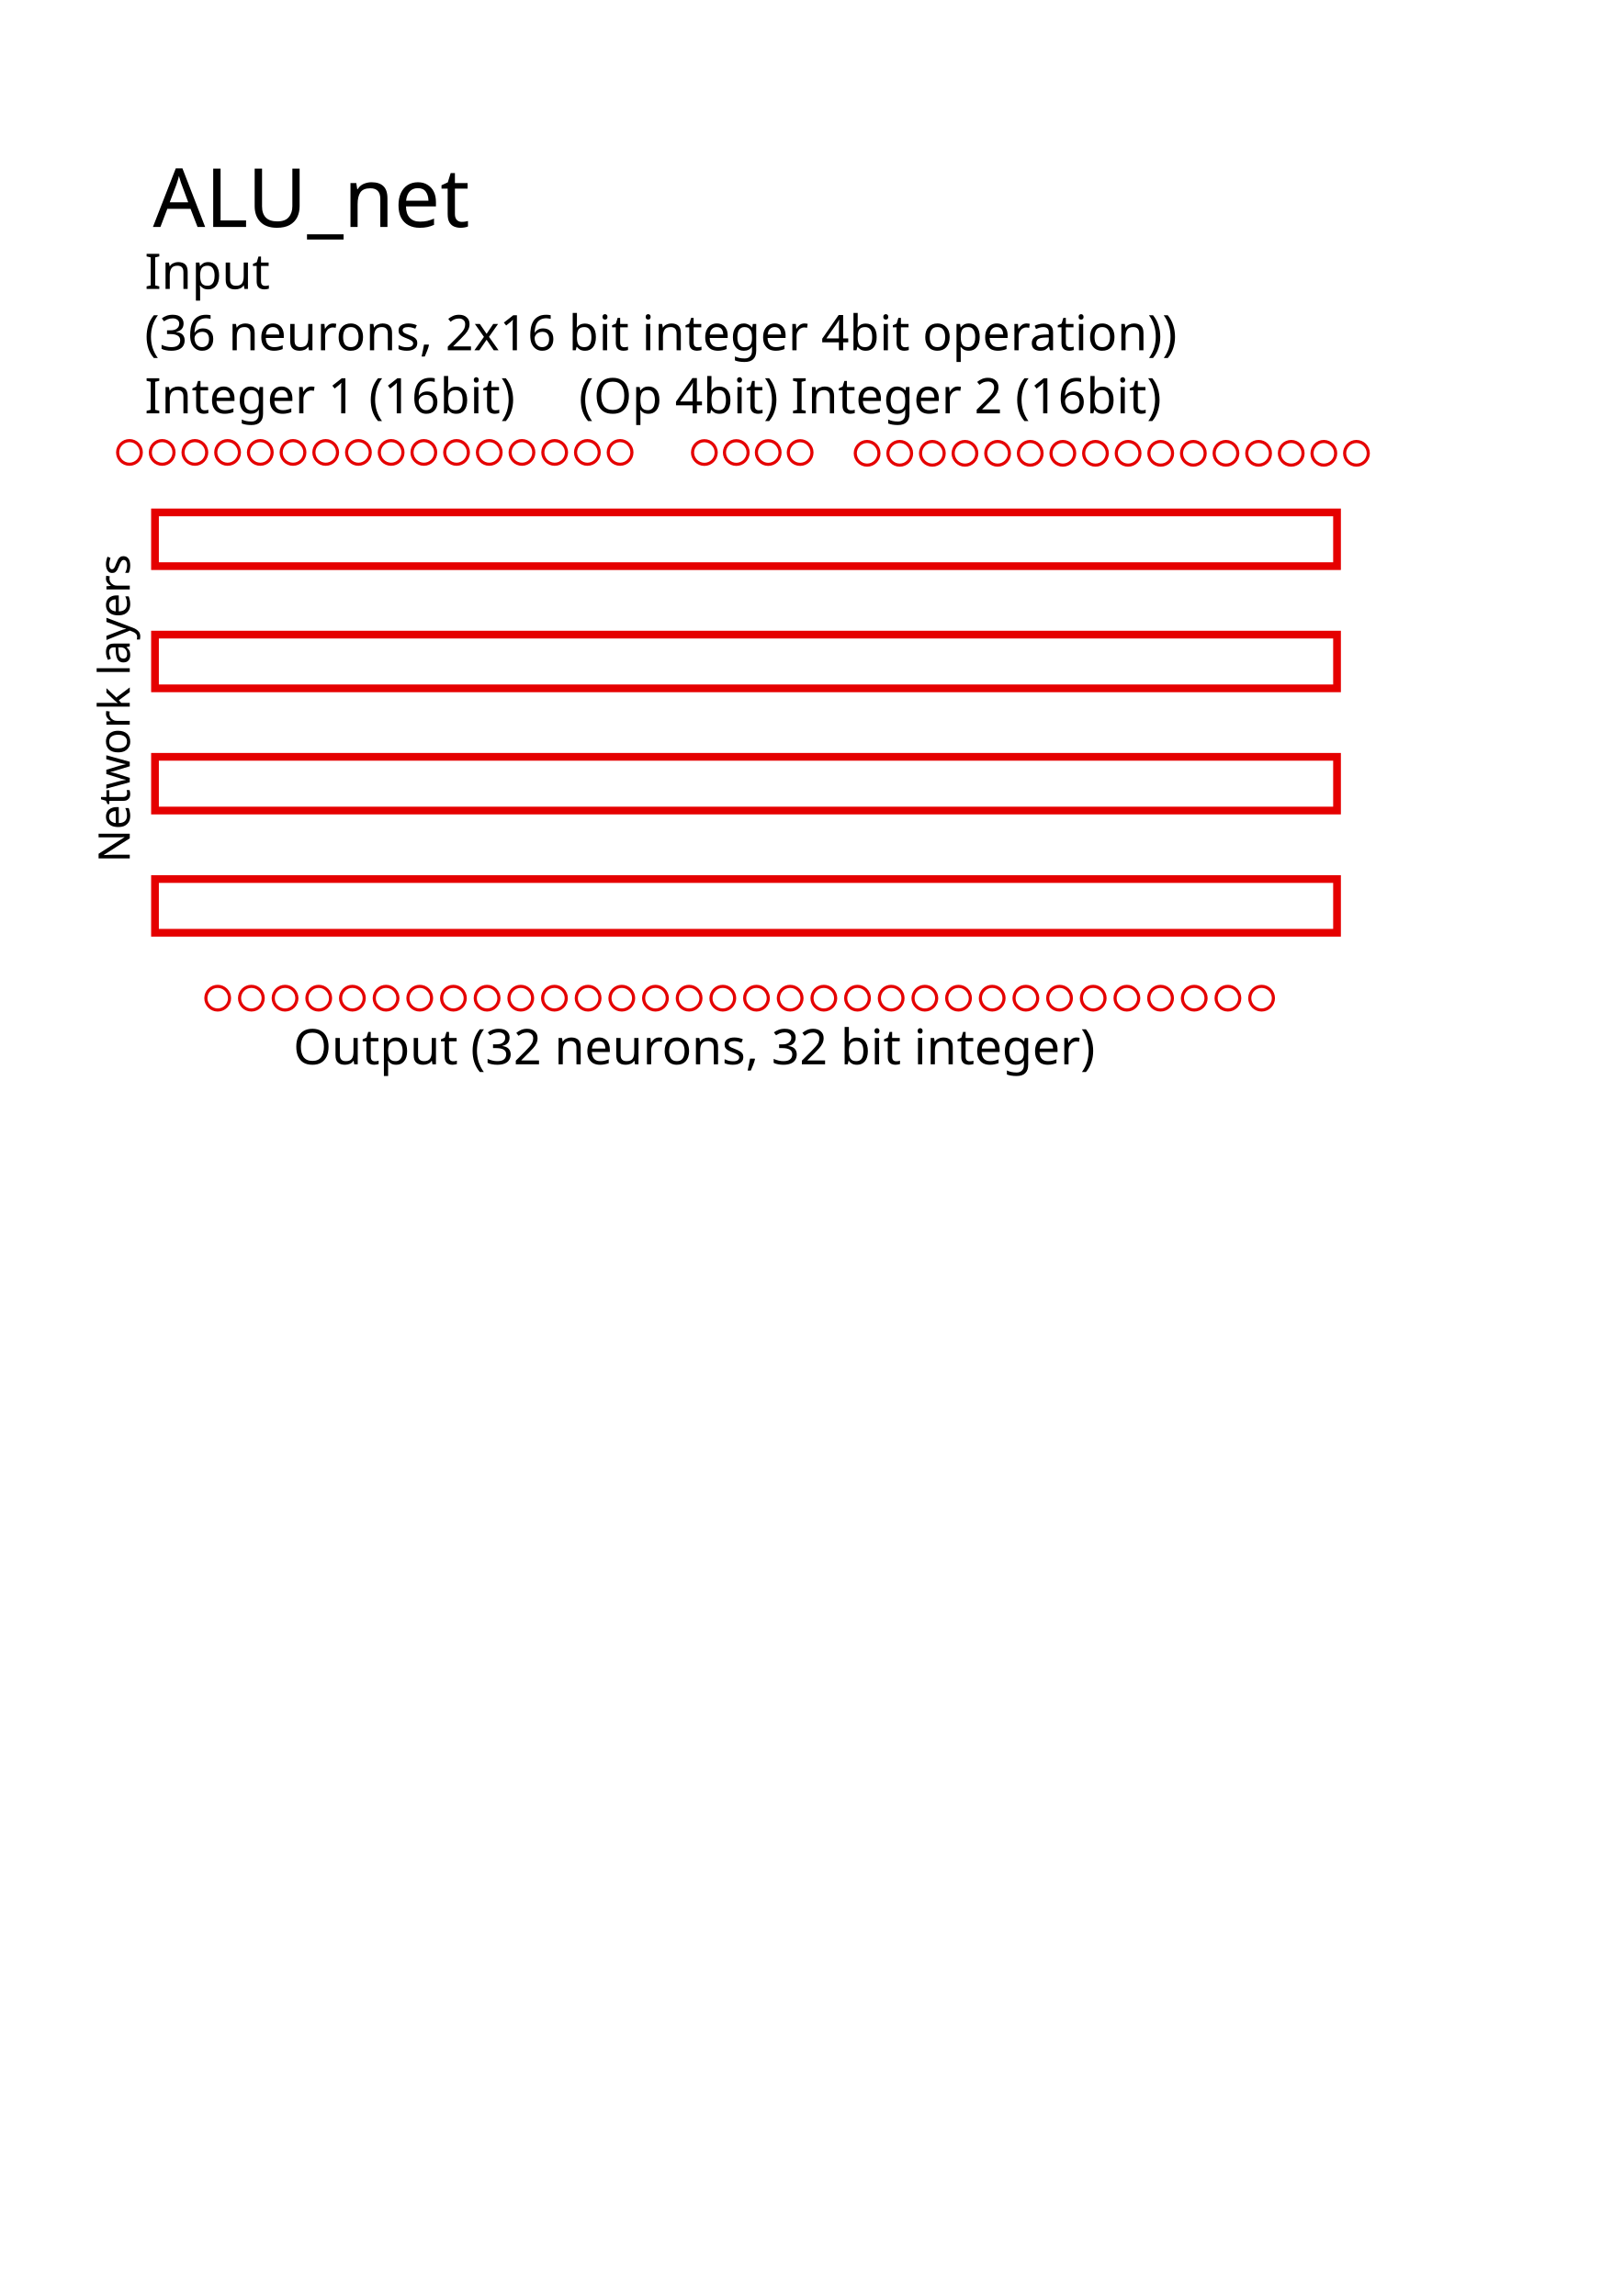
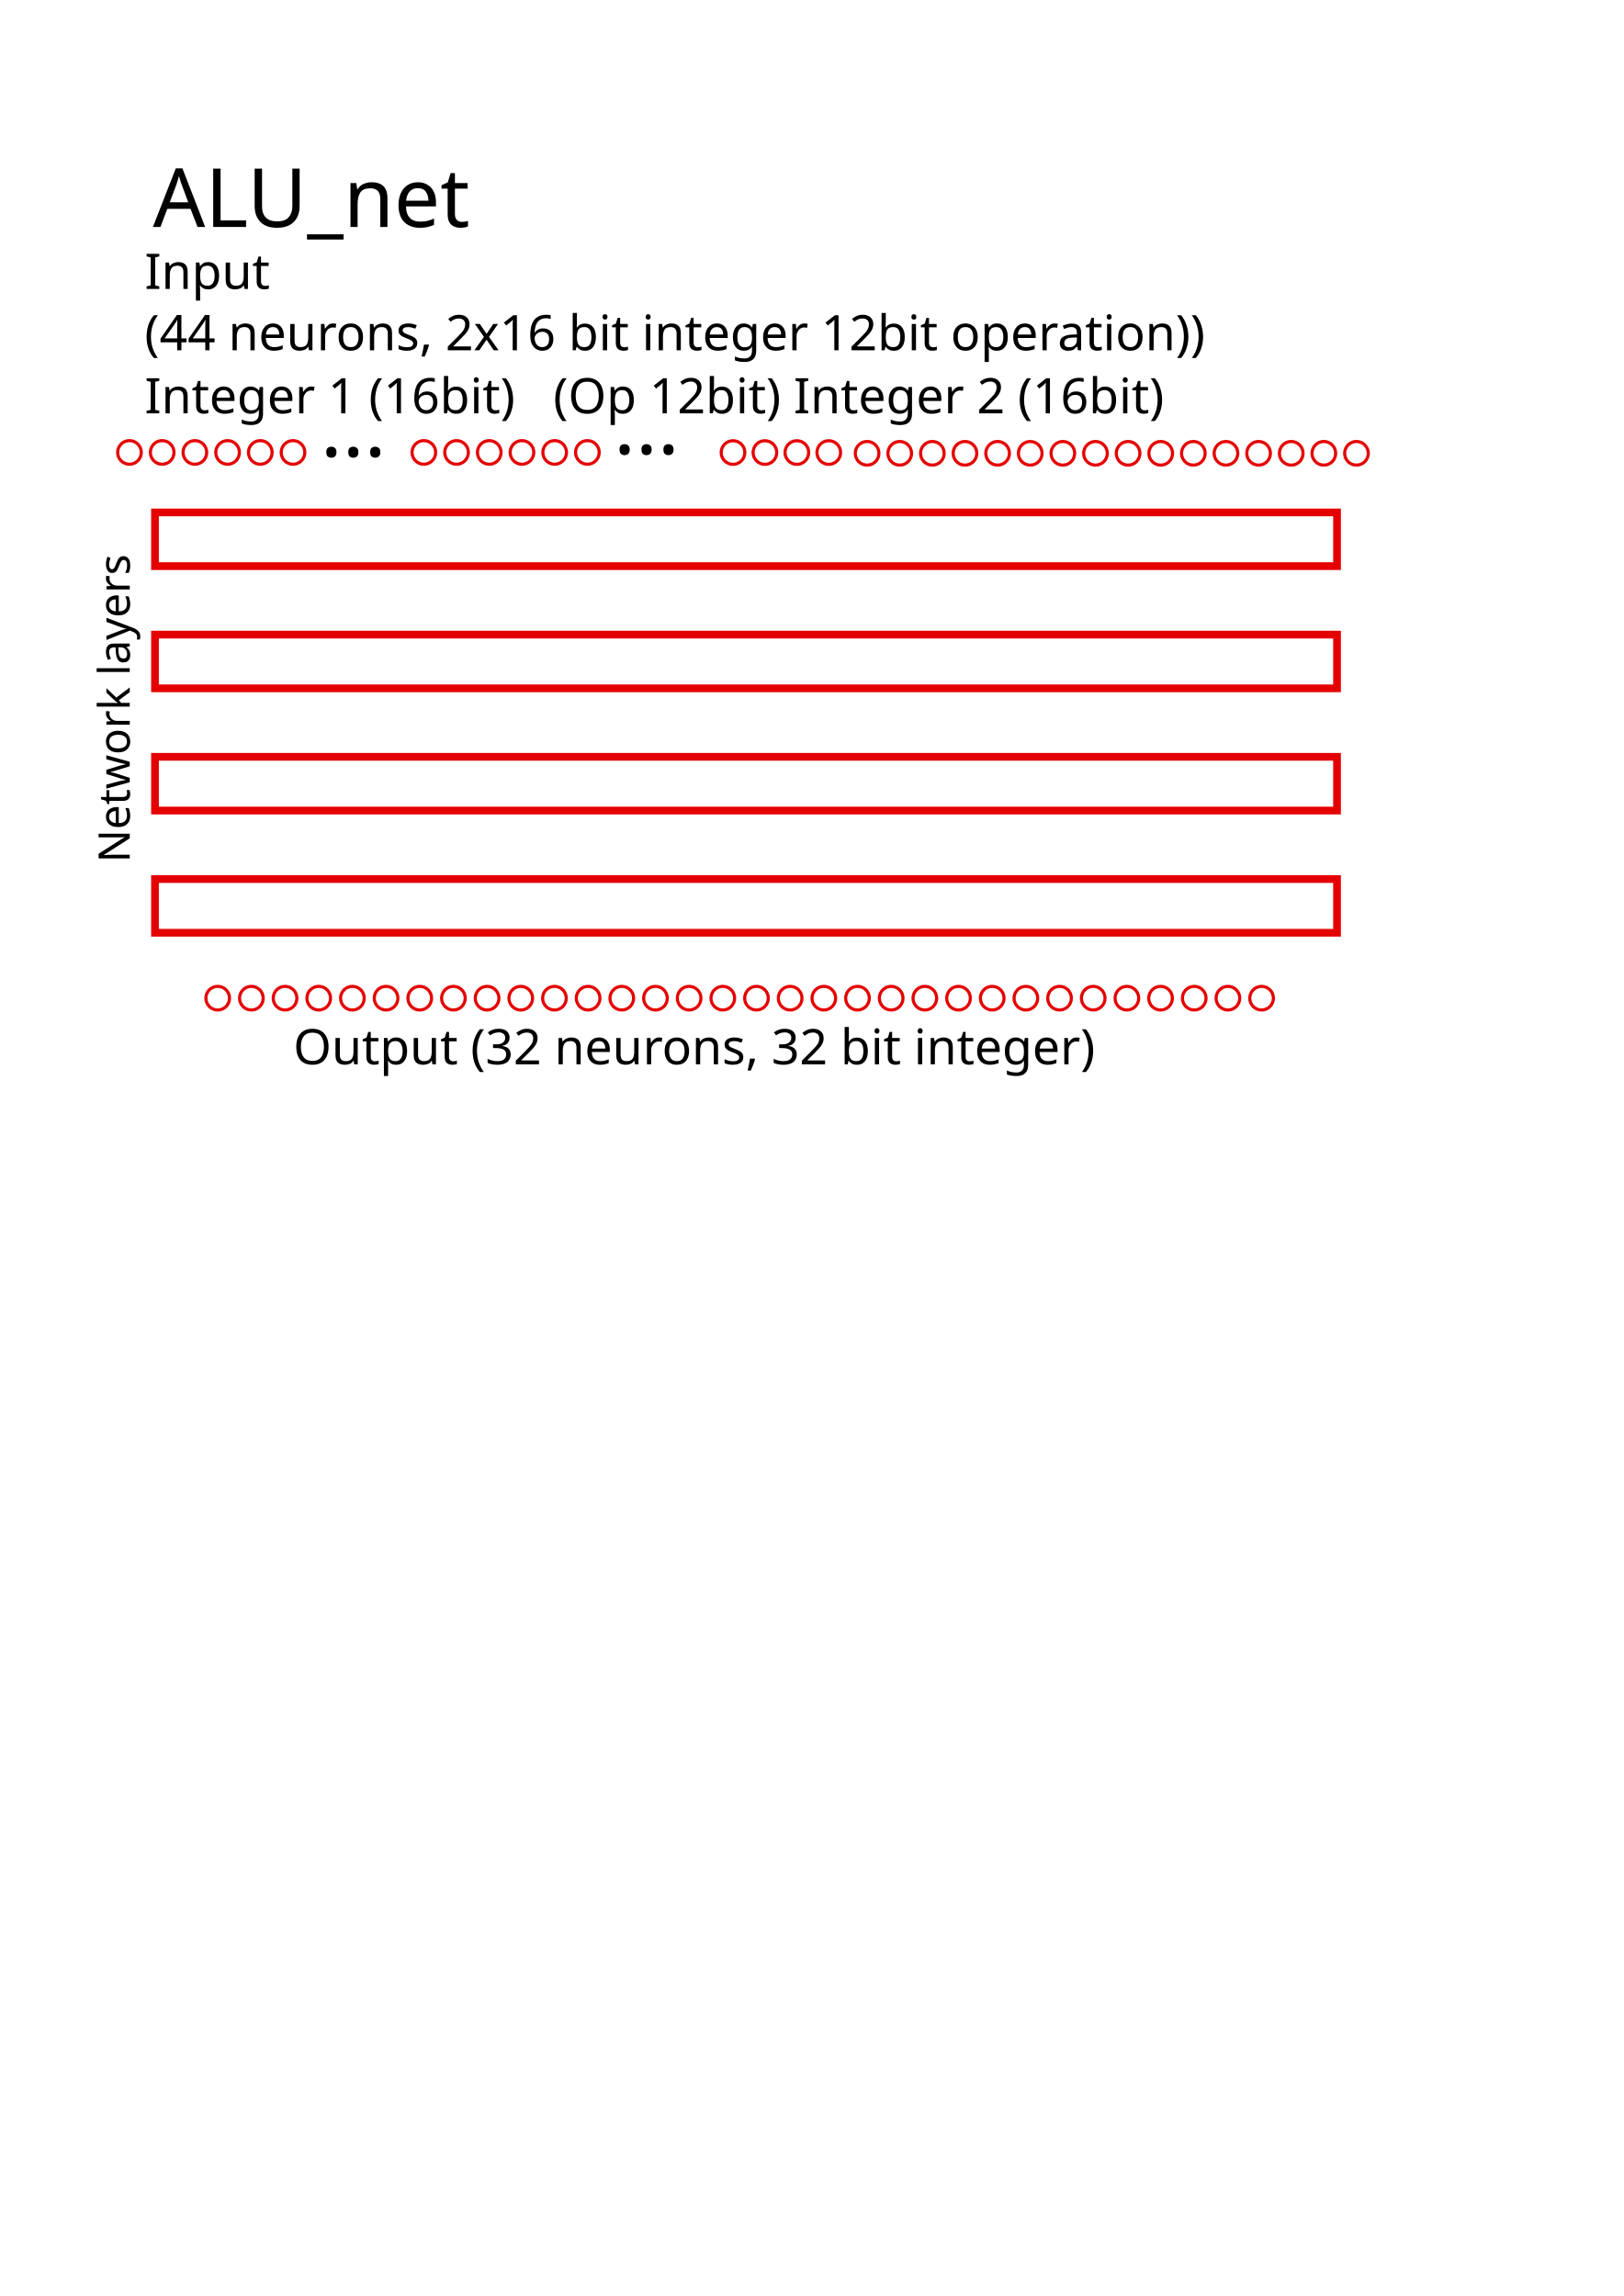
<svg xmlns="http://www.w3.org/2000/svg" width="210mm" height="297mm" viewBox="0 0 210 297" version="1.1" id="svg8">
  <defs id="defs2" />
  <g id="layer1">
+     <text xml:space="preserve" style="font-style:normal;font-weight:normal;font-size:10.583px;line-height:1.25;font-family:sans-serif;fill:#000000;fill-opacity:1;stroke:none;stroke-width:0.265" x="79.364" y="58.734" id="text100-8">
+       <tspan id="tspan98-4" x="79.364" y="58.734" style="stroke-width:0.265">...</tspan>
+     </text>
    <circle style="fill:none;stroke:#e50000;stroke-width:0.405" id="path10-7" cx="20.975" cy="58.524" r="1.529" />
    <circle style="fill:none;stroke:#e50000;stroke-width:0.405" id="path10-9" cx="25.205" cy="58.524" r="1.529" />
    <circle style="fill:none;stroke:#e50000;stroke-width:0.405" id="path10-7-3" cx="29.435" cy="58.524" r="1.529" />
    <circle style="fill:none;stroke:#e50000;stroke-width:0.405" id="path10-8" cx="33.665" cy="58.524" r="1.529" />
    <circle style="fill:none;stroke:#e50000;stroke-width:0.405" id="path10-7-0" cx="37.896" cy="58.524" r="1.529" />
-     <circle style="fill:none;stroke:#e50000;stroke-width:0.405" id="path10-9-2" cx="42.126" cy="58.524" r="1.529" />
-     <circle style="fill:none;stroke:#e50000;stroke-width:0.405" id="path10-7-3-4" cx="46.356" cy="58.524" r="1.529" />
-     <circle style="fill:none;stroke:#e50000;stroke-width:0.405" id="path10-83" cx="50.586" cy="58.524" r="1.529" />
    <circle style="fill:none;stroke:#e50000;stroke-width:0.405" id="path10-7-9" cx="54.817" cy="58.524" r="1.529" />
    <circle style="fill:none;stroke:#e50000;stroke-width:0.405" id="path10-9-0" cx="59.047" cy="58.524" r="1.529" />
    <circle style="fill:none;stroke:#e50000;stroke-width:0.405" id="path10-7-3-5" cx="63.277" cy="58.524" r="1.529" />
    <circle style="fill:none;stroke:#e50000;stroke-width:0.405" id="path10-8-2" cx="67.507" cy="58.524" r="1.529" />
    <circle style="fill:none;stroke:#e50000;stroke-width:0.405" id="path10-7-0-2" cx="71.738" cy="58.524" r="1.529" />
    <circle style="fill:none;stroke:#e50000;stroke-width:0.405" id="path10-9-2-7" cx="75.968" cy="58.524" r="1.529" />
-     <circle style="fill:none;stroke:#e50000;stroke-width:0.405" id="path10-7-3-4-3" cx="80.198" cy="58.524" r="1.529" />
    <circle style="fill:none;stroke:#e50000;stroke-width:0.405" id="path10-7-02" cx="116.366" cy="58.637" r="1.529" />
    <circle style="fill:none;stroke:#e50000;stroke-width:0.405" id="path10-9-3" cx="120.585" cy="58.637" r="1.529" />
    <circle style="fill:none;stroke:#e50000;stroke-width:0.405" id="path10-7-3-9" cx="124.804" cy="58.637" r="1.529" />
    <circle style="fill:none;stroke:#e50000;stroke-width:0.405" id="path10-8-9" cx="129.024" cy="58.637" r="1.529" />
    <circle style="fill:none;stroke:#e50000;stroke-width:0.405" id="path10-7-0-7" cx="133.243" cy="58.637" r="1.529" />
    <circle style="fill:none;stroke:#e50000;stroke-width:0.405" id="path10-9-2-0" cx="137.462" cy="58.637" r="1.529" />
    <circle style="fill:none;stroke:#e50000;stroke-width:0.405" id="path10-7-3-4-39" cx="141.682" cy="58.637" r="1.529" />
    <circle style="fill:none;stroke:#e50000;stroke-width:0.405" id="path10-83-8" cx="145.901" cy="58.637" r="1.529" />
    <circle style="fill:none;stroke:#e50000;stroke-width:0.405" id="path10-7-9-6" cx="150.12" cy="58.637" r="1.529" />
    <circle style="fill:none;stroke:#e50000;stroke-width:0.405" id="path10-9-0-5" cx="154.34" cy="58.637" r="1.529" />
    <circle style="fill:none;stroke:#e50000;stroke-width:0.405" id="path10-7-3-5-7" cx="158.559" cy="58.637" r="1.529" />
    <circle style="fill:none;stroke:#e50000;stroke-width:0.405" id="path10-8-2-6" cx="162.778" cy="58.637" r="1.529" />
    <circle style="fill:none;stroke:#e50000;stroke-width:0.405" id="path10-7-0-2-2" cx="166.998" cy="58.637" r="1.529" />
    <circle style="fill:none;stroke:#e50000;stroke-width:0.405" id="path10-9-2-7-7" cx="171.217" cy="58.637" r="1.529" />
    <circle style="fill:none;stroke:#e50000;stroke-width:0.405" id="path10-7-3-4-3-0" cx="175.436" cy="58.637" r="1.529" />
    <circle style="fill:none;stroke:#e50000;stroke-width:0.405" id="path10-3" cx="28.156" cy="129.12" r="1.529" />
    <circle style="fill:none;stroke:#e50000;stroke-width:0.405" id="path10-7-99" cx="32.511" cy="129.12" r="1.529" />
    <circle style="fill:none;stroke:#e50000;stroke-width:0.405" id="path10-9-9" cx="36.867" cy="129.12" r="1.529" />
    <circle style="fill:none;stroke:#e50000;stroke-width:0.405" id="path10-7-3-1" cx="41.222" cy="129.12" r="1.529" />
    <circle style="fill:none;stroke:#e50000;stroke-width:0.405" id="path10-8-7" cx="45.577" cy="129.12" r="1.529" />
    <circle style="fill:none;stroke:#e50000;stroke-width:0.405" id="path10-7-0-23" cx="49.932" cy="129.12" r="1.529" />
    <circle style="fill:none;stroke:#e50000;stroke-width:0.405" id="path10-9-2-6" cx="54.287" cy="129.12" r="1.529" />
    <circle style="fill:none;stroke:#e50000;stroke-width:0.405" id="path10-7-3-4-5" cx="58.642" cy="129.12" r="1.529" />
    <circle style="fill:none;stroke:#e50000;stroke-width:0.405" id="path10-83-5" cx="62.997" cy="129.12" r="1.529" />
    <circle style="fill:none;stroke:#e50000;stroke-width:0.405" id="path10-7-9-8" cx="67.353" cy="129.12" r="1.529" />
    <circle style="fill:none;stroke:#e50000;stroke-width:0.405" id="path10-9-0-1" cx="71.708" cy="129.12" r="1.529" />
    <circle style="fill:none;stroke:#e50000;stroke-width:0.405" id="path10-7-3-5-4" cx="76.063" cy="129.12" r="1.529" />
    <circle style="fill:none;stroke:#e50000;stroke-width:0.405" id="path10-8-2-7" cx="80.418" cy="129.12" r="1.529" />
    <circle style="fill:none;stroke:#e50000;stroke-width:0.405" id="path10-7-0-2-1" cx="84.773" cy="129.12" r="1.529" />
    <circle style="fill:none;stroke:#e50000;stroke-width:0.405" id="path10-9-2-7-3" cx="89.128" cy="129.12" r="1.529" />
    <circle style="fill:none;stroke:#e50000;stroke-width:0.405" id="path10-7-3-4-3-8" cx="93.483" cy="129.12" r="1.529" />
    <circle style="fill:none;stroke:#e50000;stroke-width:0.405" id="path10-79-4" cx="97.839" cy="129.12" r="1.529" />
    <circle style="fill:none;stroke:#e50000;stroke-width:0.405" id="path10-7-02-8" cx="102.194" cy="129.12" r="1.529" />
    <circle style="fill:none;stroke:#e50000;stroke-width:0.405" id="path10-9-3-0" cx="106.549" cy="129.12" r="1.529" />
    <circle style="fill:none;stroke:#e50000;stroke-width:0.405" id="path10-7-3-9-4" cx="110.904" cy="129.12" r="1.529" />
    <circle style="fill:none;stroke:#e50000;stroke-width:0.405" id="path10-8-9-6" cx="115.259" cy="129.12" r="1.529" />
    <circle style="fill:none;stroke:#e50000;stroke-width:0.405" id="path10-7-0-7-0" cx="119.614" cy="129.12" r="1.529" />
    <circle style="fill:none;stroke:#e50000;stroke-width:0.405" id="path10-9-2-0-3" cx="123.969" cy="129.12" r="1.529" />
    <circle style="fill:none;stroke:#e50000;stroke-width:0.405" id="path10-7-3-4-39-2" cx="128.325" cy="129.12" r="1.529" />
    <circle style="fill:none;stroke:#e50000;stroke-width:0.405" id="path10-83-8-6" cx="132.68" cy="129.12" r="1.529" />
    <circle style="fill:none;stroke:#e50000;stroke-width:0.405" id="path10-7-9-6-9" cx="137.035" cy="129.12" r="1.529" />
    <circle style="fill:none;stroke:#e50000;stroke-width:0.405" id="path10-9-0-5-4" cx="141.39" cy="129.12" r="1.529" />
    <circle style="fill:none;stroke:#e50000;stroke-width:0.405" id="path10-7-3-5-7-1" cx="145.745" cy="129.12" r="1.529" />
    <circle style="fill:none;stroke:#e50000;stroke-width:0.405" id="path10-8-2-6-3" cx="150.1" cy="129.12" r="1.529" />
    <circle style="fill:none;stroke:#e50000;stroke-width:0.405" id="path10-7-0-2-2-7" cx="154.455" cy="129.12" r="1.529" />
    <circle style="fill:none;stroke:#e50000;stroke-width:0.405" id="path10-9-2-7-7-8" cx="158.811" cy="129.12" r="1.529" />
    <circle style="fill:none;stroke:#e50000;stroke-width:0.405" id="path10-7-3-4-3-0-8" cx="163.166" cy="129.12" r="1.529" />
-     <circle style="fill:none;stroke:#e50000;stroke-width:0.405" id="path10-7-02-6" cx="91.099" cy="58.537" r="1.529" />
-     <circle style="fill:none;stroke:#e50000;stroke-width:0.405" id="path10-9-3-5" cx="95.227" cy="58.537" r="1.529" />
-     <circle style="fill:none;stroke:#e50000;stroke-width:0.405" id="path10-7-3-9-9" cx="99.356" cy="58.537" r="1.529" />
-     <circle style="fill:none;stroke:#e50000;stroke-width:0.405" id="path10-8-9-5" cx="103.484" cy="58.537" r="1.529" />
+     <circle style="fill:none;stroke:#e50000;stroke-width:0.405" id="path10-7-02-6" cx="94.803" cy="58.537" r="1.529" />
+     <circle style="fill:none;stroke:#e50000;stroke-width:0.405" id="path10-9-3-5" cx="98.931" cy="58.537" r="1.529" />
+     <circle style="fill:none;stroke:#e50000;stroke-width:0.405" id="path10-7-3-9-9" cx="103.06" cy="58.537" r="1.529" />
+     <circle style="fill:none;stroke:#e50000;stroke-width:0.405" id="path10-8-9-5" cx="107.188" cy="58.537" r="1.529" />
    <text xml:space="preserve" style="font-style:normal;font-weight:normal;font-size:6.35px;line-height:1.25;font-family:sans-serif;fill:#000000;fill-opacity:1;stroke:none;stroke-width:0.265" x="18.709" y="37.369" id="text422">
      <tspan id="tspan420" x="18.709" y="37.369" style="font-size:6.35px;stroke-width:0.265">Input </tspan>
-       <tspan x="18.709" y="45.307" style="font-size:6.35px;stroke-width:0.265" id="tspan428">(36 neurons, 2x16 bit integer 4bit operation))</tspan>
+       <tspan x="18.709" y="45.307" style="font-size:6.35px;stroke-width:0.265" id="tspan428">(44 neurons, 2x16 bit integer 12bit operation))</tspan>
    </text>
    <text xml:space="preserve" style="font-style:normal;font-weight:normal;font-size:6.35px;line-height:1.25;font-family:sans-serif;fill:#000000;fill-opacity:1;stroke:none;stroke-width:0.265" x="37.931" y="137.672" id="text426">
      <tspan id="tspan424" x="37.931" y="137.672" style="font-size:6.35px;stroke-width:0.265">Output (32 neurons, 32 bit integer)</tspan>
    </text>
    <text xml:space="preserve" style="font-style:normal;font-weight:normal;font-size:6.35px;line-height:1.25;font-family:sans-serif;fill:#000000;fill-opacity:1;stroke:none;stroke-width:0.265" x="18.709" y="53.465" id="text432">
-       <tspan id="tspan430" x="18.709" y="53.465" style="font-size:6.35px;stroke-width:0.265">Integer 1 (16bit)     (Op 4bit) Integer 2 (16bit)  </tspan>
+       <tspan id="tspan430" x="18.709" y="53.465" style="font-size:6.35px;stroke-width:0.265">Integer 1 (16bit)   (Op 12bit) Integer 2 (16bit)  </tspan>
    </text>
    <rect style="fill:none;stroke:#e50000;stroke-width:1" id="rect436" width="152.878" height="6.949" x="20.045" y="66.283" />
    <rect style="fill:none;stroke:#e50000;stroke-width:1" id="rect436-8" width="152.878" height="6.949" x="20.045" y="82.091" />
    <rect style="fill:none;stroke:#e50000;stroke-width:1" id="rect436-4" width="152.878" height="6.949" x="20.045" y="97.899" />
    <rect style="fill:none;stroke:#e50000;stroke-width:1" id="rect436-0" width="152.878" height="6.949" x="20.045" y="113.708" />
    <text xml:space="preserve" style="font-style:normal;font-weight:normal;font-size:5.644px;line-height:1.25;font-family:sans-serif;fill:#000000;fill-opacity:1;stroke:none;stroke-width:0.265" x="-111.583" y="16.781" id="text478" transform="rotate(-90)">
      <tspan id="tspan476" x="-111.583" y="16.781" style="font-size:5.644px;stroke-width:0.265">Network layers</tspan>
    </text>
    <text xml:space="preserve" style="font-style:normal;font-weight:normal;font-size:10.583px;line-height:1.25;font-family:sans-serif;fill:#000000;fill-opacity:1;stroke:none;stroke-width:0.265" x="19.783" y="29.357" id="text482">
      <tspan id="tspan480" x="19.783" y="29.357" style="stroke-width:0.265">ALU_net</tspan>
    </text>
    <circle style="fill:none;stroke:#e50000;stroke-width:0.405" id="path10-7-7" cx="16.744" cy="58.524" r="1.529" />
    <circle style="fill:none;stroke:#e50000;stroke-width:0.405" id="path10-7-8" cx="112.146" cy="58.637" r="1.529" />
+     <text xml:space="preserve" style="font-style:normal;font-weight:normal;font-size:10.583px;line-height:1.25;font-family:sans-serif;fill:#000000;fill-opacity:1;stroke:none;stroke-width:0.265" x="41.438" y="59.067" id="text100">
+       <tspan id="tspan98" x="41.438" y="59.067" style="stroke-width:0.265">...</tspan>
+     </text>
  </g>
</svg>
